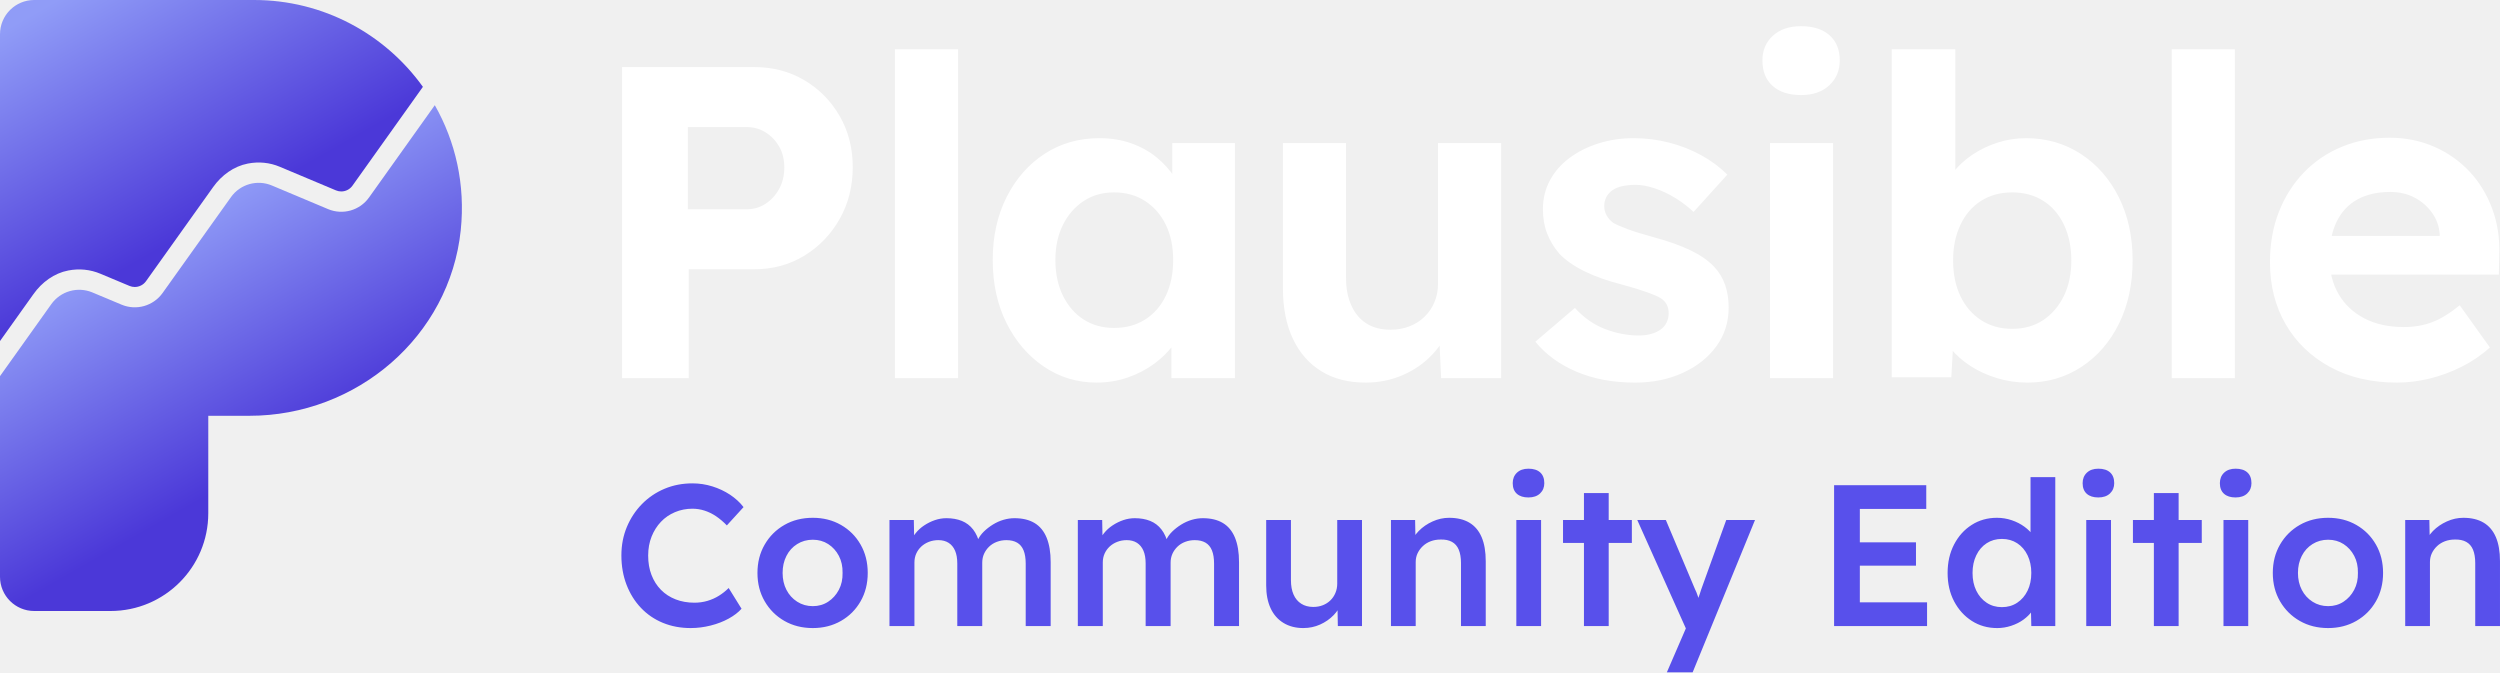
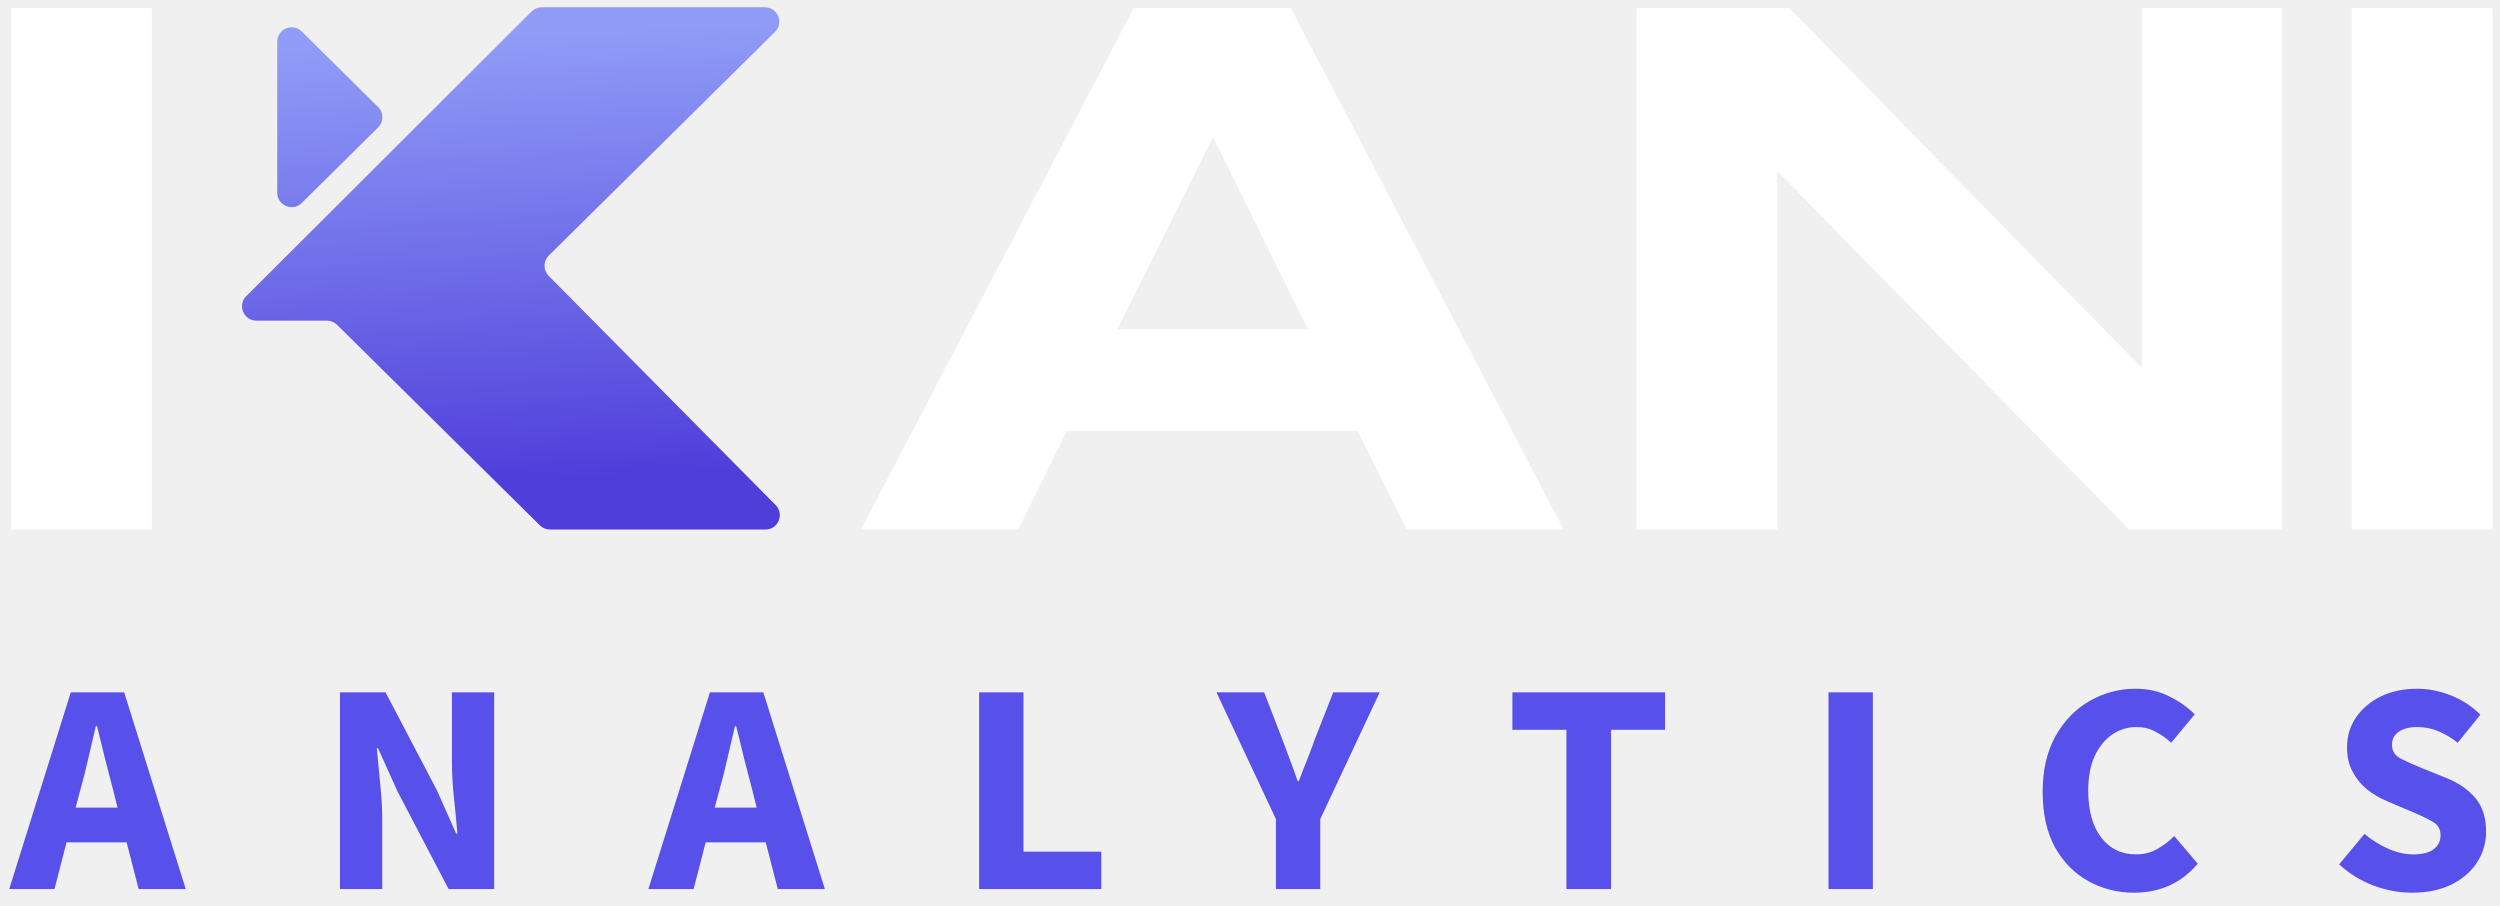
- <svg xmlns="http://www.w3.org/2000/svg" xmlns:xlink="http://www.w3.org/1999/xlink" id="Layer_2" viewBox="0 0 245.499 66.024">
+ <svg xmlns="http://www.w3.org/2000/svg" width="174" height="63" viewBox="0 0 174 63" fill="none">
+   <g clip-path="url(#clip0_66_4)">
+     <path d="M5.598 54.95L5.262 56.21H8.181L7.866 54.95C7.684 54.264 7.495 53.536 7.299 52.766C7.117 51.996 6.935 51.254 6.753 50.54H6.669C6.501 51.268 6.326 52.017 6.144 52.787C5.976 53.543 5.794 54.264 5.598 54.95ZM0.642 61.88L4.926 48.188H8.643L12.927 61.88H9.651L8.811 58.625H4.632L3.792 61.88H0.642ZM23.663 61.88V48.188H26.834L30.404 54.992L31.748 58.016H31.832C31.776 57.288 31.699 56.476 31.601 55.58C31.503 54.684 31.454 53.83 31.454 53.018V48.188H34.394V61.88H31.223L27.653 55.055L26.309 52.073H26.225C26.295 52.829 26.372 53.641 26.456 54.509C26.554 55.377 26.603 56.217 26.603 57.029V61.88H23.663ZM50.081 54.95L49.745 56.21H52.664L52.349 54.95C52.167 54.264 51.978 53.536 51.782 52.766C51.6 51.996 51.419 51.254 51.236 50.54H51.153C50.984 51.268 50.809 52.017 50.627 52.787C50.459 53.543 50.278 54.264 50.081 54.95ZM45.126 61.88L49.41 48.188H53.127L57.41 61.88H54.135L53.294 58.625H49.115L48.276 61.88H45.126ZM68.147 61.88V48.188H71.234V59.276H76.652V61.88H68.147ZM88.803 61.88V57.008L84.666 48.188H87.984L89.202 51.338C89.398 51.856 89.587 52.36 89.769 52.85C89.951 53.326 90.133 53.83 90.315 54.362H90.399C90.595 53.83 90.791 53.326 90.987 52.85C91.183 52.36 91.372 51.856 91.554 51.338L92.793 48.188H96.027L91.89 57.008V61.88H88.803ZM109.022 61.88V50.792H105.263V48.188H115.889V50.792H112.13V61.88H109.022ZM127.264 61.88V48.188H130.351V61.88H127.264ZM148.532 62.132C147.384 62.132 146.327 61.866 145.361 61.334C144.395 60.802 143.618 60.018 143.03 58.982C142.456 57.932 142.169 56.644 142.169 55.118C142.169 53.606 142.463 52.318 143.051 51.254C143.653 50.176 144.444 49.357 145.424 48.797C146.418 48.223 147.489 47.936 148.637 47.936C149.519 47.936 150.31 48.118 151.01 48.482C151.71 48.832 152.291 49.245 152.753 49.721L151.115 51.695C150.765 51.373 150.394 51.114 150.002 50.918C149.624 50.708 149.19 50.603 148.7 50.603C148.084 50.603 147.517 50.778 146.999 51.128C146.495 51.478 146.089 51.982 145.781 52.64C145.487 53.298 145.34 54.089 145.34 55.013C145.34 56.413 145.641 57.505 146.243 58.289C146.845 59.073 147.65 59.465 148.658 59.465C149.218 59.465 149.715 59.339 150.149 59.087C150.597 58.835 150.989 58.534 151.325 58.184L152.963 60.116C151.815 61.46 150.338 62.132 148.532 62.132ZM167.867 62.132C166.971 62.132 166.075 61.964 165.179 61.628C164.297 61.292 163.506 60.802 162.806 60.158L164.57 58.037C165.06 58.457 165.606 58.8 166.208 59.066C166.81 59.332 167.391 59.465 167.951 59.465C168.595 59.465 169.071 59.346 169.379 59.108C169.701 58.87 169.862 58.548 169.862 58.142C169.862 57.708 169.68 57.393 169.316 57.197C168.966 56.987 168.49 56.756 167.888 56.504L166.103 55.748C165.641 55.552 165.2 55.293 164.78 54.971C164.36 54.635 164.017 54.222 163.751 53.732C163.485 53.242 163.352 52.668 163.352 52.01C163.352 51.254 163.555 50.568 163.961 49.952C164.381 49.336 164.955 48.846 165.683 48.482C166.425 48.118 167.272 47.936 168.224 47.936C169.008 47.936 169.792 48.09 170.576 48.398C171.36 48.706 172.046 49.154 172.634 49.742L171.059 51.695C170.611 51.345 170.163 51.079 169.715 50.897C169.267 50.701 168.77 50.603 168.224 50.603C167.692 50.603 167.265 50.715 166.943 50.939C166.635 51.149 166.481 51.45 166.481 51.842C166.481 52.262 166.677 52.577 167.069 52.787C167.475 52.997 167.972 53.221 168.56 53.459L170.324 54.173C171.15 54.509 171.808 54.971 172.298 55.559C172.788 56.147 173.033 56.924 173.033 57.89C173.033 58.646 172.83 59.346 172.424 59.99C172.018 60.634 171.43 61.152 170.66 61.544C169.89 61.936 168.959 62.132 167.867 62.132Z" fill="#5850EB" />
+     <path d="M37.705 0.507H53.238C54.132 0.507 54.577 1.59 53.941 2.218L38.196 17.787C37.803 18.175 37.8 18.809 38.189 19.202L53.985 35.153C54.61 35.785 54.163 36.857 53.274 36.857H38.282C38.019 36.857 37.767 36.753 37.579 36.568L23.459 22.606C23.272 22.421 23.019 22.317 22.756 22.317H17.846C16.954 22.317 16.509 21.238 17.14 20.609L36.998 0.799C37.186 0.612 37.44 0.507 37.705 0.507Z" fill="url(#paint0_linear_66_4)" />
+     <path d="M19.297 13.417V2.902C19.297 2.014 20.369 1.567 21 2.191L26.317 7.449C26.713 7.84 26.713 8.479 26.317 8.871L21 14.128C20.369 14.753 19.297 14.305 19.297 13.417Z" fill="url(#paint1_linear_66_4)" />
+     <path d="M163.675 36.857V0.567H173.474V36.857H163.675Z" fill="white" />
+     <path d="M148.191 36.857L123.707 11.924V36.857H113.908V0.567H124.552L149.063 25.605V0.567H158.809V36.857H148.191Z" fill="white" />
+     <path d="M94.489 29.99H74.258L70.85 36.857H59.916L78.906 0.567H89.841L108.831 36.857H97.896L94.489 29.99ZM77.77 22.911H91.029L84.426 9.547L77.77 22.911Z" fill="white" />
+     <path d="M0.767 36.857V0.567H10.566V36.857H0.767Z" fill="white" />
+   </g>
  <defs>
-     <style>.cls-1{fill:url(#New_Gradient_Swatch_1);}.cls-1,.cls-2,.cls-3,.cls-4{stroke-width:0px;}.cls-2{fill:url(#New_Gradient_Swatch_1-2);}.cls-3{fill:#5850eb;}.cls-4{fill:#fff;}</style>
-     <linearGradient id="New_Gradient_Swatch_1" x1="14.841" y1="22.544" x2="27.473" y2="44.649" gradientUnits="userSpaceOnUse">
-       <stop offset="0" stop-color="#909cf7" />
-       <stop offset="1" stop-color="#4b38d8" />
+     <linearGradient id="paint0_linear_66_4" x1="35.55" y1="2.459" x2="37.423" y2="33.575" gradientUnits="userSpaceOnUse">
+       <stop stop-color="#909CF7" />
+       <stop offset="1" stop-color="#4F3EDA" />
    </linearGradient>
-     <linearGradient id="New_Gradient_Swatch_1-2" x1="7.984" y1="-1.358" x2="21.001" y2="21.422" xlink:href="#New_Gradient_Swatch_1" />
+     <linearGradient id="paint1_linear_66_4" x1="35.55" y1="2.459" x2="37.423" y2="33.575" gradientUnits="userSpaceOnUse">
+       <stop stop-color="#909CF7" />
+       <stop offset="1" stop-color="#4F3EDA" />
+     </linearGradient>
+     <clipPath id="clip0_66_4">
+       <rect width="174.002" height="63" fill="white" />
+     </clipPath>
  </defs>
-   <g id="Plausible_-_Branding">
-     <g id="CE_Gradient_Logo_-_Color_Gradient_on_Black">
-       <g id="Symbol_-_Purple_Gradient">
-         <path class="cls-1" d="M45.246,22.603c-1.091,10.456-10.233,18.227-20.745,18.227h-4.048v9.57c0,5.302-4.298,9.6-9.6,9.6H3.36c-1.856,0-3.36-1.504-3.36-3.36v-19.703l5.038-7.069c.912-1.279,2.588-1.757,4.037-1.15l2.866,1.2c1.444.605,3.115.129,4.025-1.146l6.717-9.417c.907-1.272,2.574-1.745,4.014-1.14l5.52,2.32c1.443.607,3.114.132,4.022-1.143l6.459-9.063c2.025,3.56,3.015,7.789,2.547,12.271Z" />
-         <path class="cls-2" d="M3.292,28.873c.823-1.155,2.021-2.043,3.414-2.311,1.086-.209,2.157-.099,3.147.316l2.865,1.2c.165.069.339.104.516.104.437,0,.849-.212,1.103-.568l6.594-9.245c.823-1.154,2.02-2.041,3.412-2.308,1.082-.208,2.146-.099,3.128.314l5.52,2.32c.167.07.342.106.521.106.435,0,.846-.211,1.098-.565l6.919-9.708C37.827,3.364,31.78,0,24.945,0H3.36C1.504,0,0,1.504 0,3.36v30.132l3.292-4.619Z" />
-       </g>
-       <path id="Tagline_-_Purple" class="cls-3" d="M67.839,61.676c-1.001,0-1.916-.171-2.747-.514-.83-.342-1.548-.833-2.154-1.473-.607-.638-1.078-1.396-1.414-2.272-.335-.876-.504-1.834-.504-2.875,0-1.002.177-1.93.534-2.787.356-.856.85-1.608,1.482-2.253.633-.645,1.371-1.146,2.214-1.502.842-.355,1.759-.534,2.747-.534.672,0,1.324.099,1.956.297s1.212.471,1.74.819c.526.35.968.755,1.323,1.216l-1.64,1.798c-.342-.355-.695-.655-1.056-.899-.363-.243-.739-.428-1.127-.553-.389-.126-.788-.189-1.196-.189-.607,0-1.176.113-1.709.336-.534.224-.994.541-1.383.949s-.695.892-.919,1.453-.336,1.182-.336,1.867c0,.699.108,1.332.326,1.897.218.568.527,1.055.929,1.463.402.409.882.721,1.443.939s1.176.326,1.848.326c.434,0,.856-.059,1.265-.177.408-.12.787-.287,1.135-.505.35-.217.668-.471.959-.76l1.264,2.035c-.316.355-.738.678-1.264.968-.527.29-1.117.517-1.769.682-.652.164-1.302.247-1.947.247ZM79.816,61.676c-1.041,0-1.97-.234-2.787-.701-.817-.468-1.461-1.11-1.936-1.927s-.711-1.746-.711-2.787c0-1.04.237-1.969.711-2.786s1.119-1.459,1.936-1.927c.817-.467,1.746-.701,2.787-.701,1.027,0,1.95.234,2.767.701.816.468,1.459,1.11,1.926,1.927.468.817.702,1.746.702,2.786,0,1.041-.234,1.97-.702,2.787-.467.817-1.11,1.459-1.926,1.927-.817.467-1.74.701-2.767.701ZM79.816,59.523c.566,0,1.07-.145,1.512-.436.441-.29.791-.677,1.047-1.166.257-.487.379-1.04.365-1.66.014-.632-.108-1.192-.365-1.679s-.607-.872-1.047-1.156c-.442-.283-.945-.425-1.512-.425s-1.078.142-1.532.425-.807.671-1.057,1.166c-.251.493-.375,1.051-.375,1.669,0,.621.125,1.173.375,1.66.251.488.603.876,1.057,1.166.454.291.966.436,1.532.436ZM87.345,61.479v-10.414h2.392l.039,2.095-.395.157c.118-.342.296-.662.534-.958.237-.297.52-.554.85-.77.329-.218.678-.389,1.047-.515.369-.125.744-.188,1.127-.188.566,0,1.07.089,1.512.267.441.179.809.458,1.106.84.296.383.516.87.662,1.463l-.375-.079.157-.316c.145-.316.349-.603.613-.86.263-.257.559-.487.889-.691s.675-.359,1.037-.465.721-.159,1.078-.159c.791,0,1.449.159,1.976.475.526.316.921.797,1.186,1.443.263.646.395,1.443.395,2.392v6.284h-2.451v-6.127c0-.526-.069-.962-.208-1.304s-.349-.595-.632-.76-.636-.247-1.057-.247c-.33,0-.642.055-.939.167-.296.112-.55.271-.76.475-.211.204-.375.438-.495.701-.118.264-.177.554-.177.87v6.225h-2.451v-6.146c0-.501-.072-.919-.217-1.255s-.356-.593-.633-.772c-.276-.177-.612-.266-1.007-.266-.33,0-.639.055-.929.167s-.54.267-.752.465c-.21.198-.375.428-.493.691-.118.264-.177.554-.177.87v6.245h-2.451ZM105.842,61.479v-10.414h2.392l.039,2.095-.395.157c.118-.342.296-.662.534-.958.237-.297.52-.554.85-.77.329-.218.678-.389,1.047-.515.369-.125.744-.188,1.127-.188.566,0,1.07.089,1.512.267.441.179.809.458,1.106.84.296.383.516.87.662,1.463l-.375-.079.157-.316c.145-.316.349-.603.613-.86.263-.257.559-.487.889-.691s.675-.359,1.037-.465.721-.159,1.078-.159c.791,0,1.449.159,1.976.475.526.316.921.797,1.186,1.443.263.646.395,1.443.395,2.392v6.284h-2.451v-6.127c0-.526-.069-.962-.208-1.304s-.349-.595-.632-.76-.636-.247-1.057-.247c-.33,0-.642.055-.939.167-.296.112-.55.271-.76.475-.211.204-.375.438-.495.701-.118.264-.177.554-.177.87v6.225h-2.451v-6.146c0-.501-.072-.919-.217-1.255s-.356-.593-.633-.772c-.276-.177-.612-.266-1.007-.266-.33,0-.639.055-.929.167s-.54.267-.752.465c-.21.198-.375.428-.493.691-.118.264-.177.554-.177.87v6.245h-2.451ZM127.994,61.676c-.75,0-1.402-.167-1.956-.504s-.976-.817-1.265-1.443-.434-1.373-.434-2.243v-6.422h2.431v5.909c0,.553.086,1.025.257,1.412.171.389.422.689.752.899.329.211.724.317,1.186.317.342,0,.655-.057.938-.169s.53-.269.741-.475c.21-.204.375-.447.493-.73.12-.283.179-.59.179-.919v-6.245h2.431v10.414h-2.372l-.04-2.174.436-.237c-.159.501-.425.945-.801,1.333-.375.389-.821.699-1.334.929s-1.06.346-1.64.346ZM136.591,61.479v-10.414h2.372l.04,2.134-.454.238c.131-.475.388-.906.77-1.295.381-.388.836-.701,1.363-.938.527-.238,1.067-.356,1.62-.356.791,0,1.453.159,1.986.475s.935.791,1.206,1.422c.269.632.405,1.422.405,2.372v6.363h-2.431v-6.186c0-.526-.073-.964-.218-1.314-.145-.349-.369-.605-.672-.77s-.672-.24-1.106-.228c-.356,0-.682.057-.978.169-.297.112-.554.271-.77.475-.218.204-.389.438-.515.701-.125.263-.188.554-.188.87v6.284h-2.431ZM150.089,48.85c-.487,0-.866-.121-1.137-.365-.269-.244-.404-.589-.404-1.037,0-.422.137-.764.414-1.028.277-.263.652-.395,1.127-.395.501,0,.886.122,1.156.366.271.244.405.595.405,1.057,0,.408-.138.744-.414,1.007-.277.264-.66.395-1.147.395ZM148.903,61.479v-10.414h2.431v10.414h-2.431ZM153.488,53.317v-2.252h6.76v2.252h-6.76ZM155.543,61.479v-13.063h2.431v13.063h-2.431ZM163.684,66.024l2.214-5.118.019,1.62-5.138-11.461h2.807l2.865,6.798c.092.171.185.399.277.682s.171.563.237.84l-.493.157c.092-.249.19-.516.296-.799s.204-.577.297-.88l2.45-6.798h2.826l-6.125,14.96h-2.53ZM180.107,61.479v-13.833h9.051v2.331h-6.522v9.17h6.601v2.331h-9.13ZM181.292,55.55v-2.292h6.857v2.292h-6.857ZM196.115,61.676c-.923,0-1.75-.234-2.481-.701-.731-.468-1.31-1.106-1.738-1.917s-.642-1.742-.642-2.797c0-1.04.21-1.969.632-2.786s.998-1.459,1.73-1.927c.73-.467,1.557-.701,2.48-.701.5,0,.984.079,1.453.237.467.159.885.373,1.255.643.368.269.662.569.879.899.218.33.34.672.366,1.027l-.652.079v-6.877h2.431v14.624h-2.353l-.059-2.451.475.04c-.014.329-.128.646-.346.948-.217.303-.497.58-.84.831s-.741.451-1.196.602c-.454.152-.919.228-1.392.228ZM196.588,59.621c.566,0,1.067-.145,1.502-.434.436-.29.774-.685,1.018-1.186.243-.501.365-1.08.365-1.74,0-.645-.122-1.221-.365-1.728-.244-.507-.583-.903-1.018-1.186-.434-.283-.935-.425-1.502-.425s-1.066.142-1.502.425c-.434.283-.774.678-1.017,1.186-.244.507-.366,1.084-.366,1.728,0,.66.122,1.239.366,1.74.243.501.583.896,1.017,1.186.436.29.935.434,1.502.434ZM206.054,48.85c-.487,0-.866-.121-1.137-.365-.269-.244-.404-.589-.404-1.037,0-.422.137-.764.414-1.028.277-.263.652-.395,1.127-.395.501,0,.886.122,1.156.366.271.244.405.595.405,1.057,0,.408-.138.744-.414,1.007-.277.264-.66.395-1.147.395ZM204.869,61.479v-10.414h2.431v10.414h-2.431ZM209.453,53.317v-2.252h6.76v2.252h-6.76ZM211.509,61.479v-13.063h2.431v13.063h-2.431ZM219.531,48.85c-.487,0-.866-.121-1.137-.365-.269-.244-.404-.589-.404-1.037,0-.422.137-.764.414-1.028.277-.263.652-.395,1.127-.395.501,0,.886.122,1.156.366.271.244.405.595.405,1.057,0,.408-.138.744-.414,1.007-.277.264-.66.395-1.147.395ZM218.345,61.479v-10.414h2.431v10.414h-2.431ZM228.622,61.676c-1.041,0-1.97-.234-2.787-.701-.817-.468-1.461-1.11-1.936-1.927s-.711-1.746-.711-2.787c0-1.04.237-1.969.711-2.786s1.119-1.459,1.936-1.927c.817-.467,1.746-.701,2.787-.701,1.027,0,1.95.234,2.767.701.816.468,1.459,1.11,1.926,1.927.468.817.702,1.746.702,2.786,0,1.041-.234,1.97-.702,2.787-.467.817-1.11,1.459-1.926,1.927-.817.467-1.74.701-2.767.701ZM228.622,59.523c.566,0,1.07-.145,1.512-.436.441-.29.791-.677,1.047-1.166.257-.487.379-1.04.365-1.66.014-.632-.108-1.192-.365-1.679s-.607-.872-1.047-1.156c-.442-.283-.945-.425-1.512-.425s-1.078.142-1.532.425-.807.671-1.057,1.166c-.251.493-.375,1.051-.375,1.669,0,.621.125,1.173.375,1.66.251.488.603.876,1.057,1.166.454.291.966.436,1.532.436ZM236.19,61.479v-10.414h2.372l.04,2.134-.454.238c.131-.475.388-.906.77-1.295.381-.388.836-.701,1.363-.938.527-.238,1.067-.356,1.62-.356.791,0,1.453.159,1.986.475s.935.791,1.206,1.422c.269.632.405,1.422.405,2.372v6.363h-2.431v-6.186c0-.526-.073-.964-.218-1.314-.145-.349-.369-.605-.672-.77s-.672-.24-1.106-.228c-.356,0-.682.057-.978.169-.297.112-.554.271-.77.475-.218.204-.389.438-.515.701-.125.263-.188.554-.188.87v6.284h-2.431Z" />
-       <path id="Wordmark_-_White" class="cls-4" d="M61.088,37.135V6.586h12.962c1.833,0,3.476.429,4.931,1.287,1.454.859,2.611,2.03,3.47,3.513.858,1.485,1.288,3.157,1.288,5.019,0,1.892-.43,3.594-1.288,5.106-.859,1.514-2.016,2.713-3.47,3.6-1.454.888-3.098,1.332-4.931,1.332h-6.415v10.692h-6.547ZM67.548,20.551h5.761c.698,0,1.323-.182,1.876-.546.553-.363.996-.85,1.332-1.462.333-.611.502-1.309.502-2.094,0-.786-.169-1.469-.502-2.051-.335-.582-.779-1.048-1.332-1.397-.553-.348-1.178-.524-1.876-.524h-5.761v8.074ZM87.884,37.135V4.841h6.197v32.294h-6.197ZM107.698,37.571c-1.921,0-3.652-.524-5.193-1.572-1.543-1.047-2.765-2.472-3.667-4.276s-1.352-3.869-1.352-6.197c0-2.327.458-4.392,1.375-6.197.916-1.804,2.16-3.214,3.731-4.233,1.571-1.018,3.36-1.528,5.367-1.528,1.135,0,2.175.168,3.121.502.945.335,1.775.793,2.487,1.375.713.583,1.316,1.251,1.811,2.007.494.758.844,1.572,1.047,2.444l-1.309-.218v-5.63h6.154v23.086h-6.241v-5.543l1.396-.131c-.233.815-.611,1.587-1.134,2.313-.524.728-1.172,1.375-1.942,1.942-.771.567-1.636,1.018-2.596,1.352-.961.334-1.979.502-3.055.502ZM109.4,32.203c1.163,0,2.182-.275,3.055-.829.873-.553,1.549-1.331,2.03-2.335.479-1.004.72-2.175.72-3.513,0-1.309-.241-2.458-.72-3.447-.481-.989-1.157-1.767-2.03-2.335s-1.892-.851-3.055-.851c-1.134,0-2.132.284-2.989.851s-1.535,1.346-2.03,2.335-.742,2.138-.742,3.447c0,1.338.247,2.509.742,3.513.494,1.004,1.172,1.782,2.03,2.335.858.554,1.855.829,2.989.829ZM134.099,37.571c-1.688,0-3.135-.371-4.342-1.113-1.208-.742-2.139-1.804-2.794-3.186-.654-1.381-.981-3.048-.981-4.996v-14.227h6.197v13.223c0,1.047.174,1.956.524,2.727.349.772.844,1.361,1.483,1.767.64.408,1.425.612,2.357.612.669,0,1.287-.11,1.854-.328s1.062-.53,1.483-.937.749-.888.983-1.44c.232-.553.349-1.149.349-1.79v-13.834h6.197v23.086h-5.892l-.218-4.757,1.134-.524c-.348,1.076-.931,2.051-1.746,2.924s-1.789,1.557-2.924,2.051c-1.134.494-2.356.742-3.666.742ZM160.547,37.571c-2.153,0-4.067-.357-5.739-1.07-1.673-.713-3.019-1.694-4.037-2.945l3.884-3.316c.873.96,1.862,1.651,2.968,2.073,1.105.422,2.21.633,3.316.633.436,0,.836-.051,1.201-.153.363-.102.676-.247.937-.436.262-.189.459-.421.59-.699.13-.276.196-.574.196-.894,0-.64-.253-1.148-.786-1.485-.286-.181-.742-.371-1.352-.589s-1.396-.458-2.356-.72c-1.485-.377-2.743-.821-3.775-1.331-1.033-.508-1.854-1.084-2.466-1.723-.524-.612-.923-1.273-1.2-1.987-.277-.712-.415-1.505-.415-2.378,0-1.047.232-2.001.699-2.858.464-.858,1.113-1.593,1.941-2.204.83-.612,1.782-1.084,2.858-1.419,1.076-.334,2.211-.502,3.404-.502,1.192,0,2.356.146,3.492.436,1.134.291,2.189.706,3.164,1.244.975.539,1.825,1.172,2.553,1.898l-3.316,3.666c-.524-.493-1.114-.945-1.767-1.352-.655-.407-1.332-.727-2.03-.96-.699-.233-1.324-.349-1.877-.349-.496,0-.938.044-1.331.131-.393.087-.72.226-.983.414-.261.19-.458.415-.589.677-.131.261-.196.553-.196.873s.08.626.24.916c.159.291.385.539.676.742.32.175.792.378,1.419.612.625.233,1.476.494,2.553.786,1.396.378,2.581.8,3.556,1.265.975.465,1.752,1.004,2.335,1.615.494.524.858,1.12,1.091,1.789.232.67.349,1.413.349,2.226,0,1.425-.4,2.692-1.201,3.797-.8,1.106-1.898,1.979-3.295,2.619s-2.967.96-4.713.96ZM176.867,9.335c-1.193,0-2.124-.298-2.793-.894-.67-.596-1.004-1.433-1.004-2.509,0-.989.342-1.796,1.026-2.423.684-.625,1.608-.937,2.771-.937,1.193,0,2.124.298,2.794.894.669.597,1.003,1.418,1.003,2.466,0,.989-.342,1.804-1.026,2.443-.684.641-1.607.96-2.771.96ZM173.813,37.135V14.049h6.196v23.086h-6.196ZM199.081,37.571c-1.019,0-2.008-.146-2.968-.436s-1.833-.691-2.619-1.2c-.786-.51-1.439-1.091-1.964-1.746-.524-.655-.858-1.332-1.003-2.03l1.396-.524-.305,5.411h-5.849V4.841h6.241v14.62l-1.222-.481c.175-.698.508-1.374,1.004-2.028.494-.655,1.119-1.236,1.877-1.746.756-.51,1.585-.909,2.487-1.201.901-.29,1.833-.436,2.793-.436,2.007,0,3.803.517,5.39,1.549,1.586,1.033,2.829,2.452,3.731,4.256.901,1.804,1.352,3.87,1.352,6.197s-.444,4.393-1.331,6.196c-.888,1.805-2.117,3.223-3.687,4.256-1.572,1.033-3.346,1.549-5.324,1.549ZM197.597,32.291c1.164,0,2.175-.284,3.034-.851.858-.568,1.534-1.353,2.03-2.356.494-1.004.742-2.175.742-3.513,0-1.309-.24-2.472-.72-3.492-.481-1.018-1.157-1.804-2.03-2.356s-1.891-.83-3.055-.83c-1.163,0-2.181.277-3.054.83s-1.55,1.338-2.03,2.356c-.481,1.019-.72,2.182-.72,3.492,0,1.338.24,2.509.72,3.513.479,1.003,1.157,1.789,2.03,2.356s1.891.851,3.054.851ZM213.263,37.135V4.841h6.197v32.294h-6.197ZM235.39,37.571c-2.503,0-4.691-.508-6.567-1.528-1.877-1.018-3.332-2.414-4.364-4.189-1.033-1.775-1.549-3.812-1.549-6.11,0-1.804.29-3.447.872-4.932.583-1.483,1.397-2.77,2.444-3.861,1.047-1.091,2.291-1.935,3.731-2.532,1.44-.597,3.003-.894,4.691-.894,1.572,0,3.026.291,4.364.873s2.494,1.389,3.47,2.422c.974,1.033,1.723,2.255,2.247,3.666.525,1.411.757,2.931.699,4.56l-.044,1.921h-18.548l-1.003-3.797h14.444l-.698.786v-.961c-.059-.785-.313-1.49-.764-2.117-.451-.625-1.026-1.119-1.723-1.483-.699-.363-1.485-.545-2.357-.545-1.28,0-2.364.247-3.251.742-.888.494-1.564,1.221-2.03,2.182-.465.96-.698,2.124-.698,3.49,0,1.397.298,2.605.894,3.623.596,1.019,1.44,1.811,2.532,2.379,1.09.567,2.378.85,3.861.85,1.018,0,1.949-.159,2.794-.479.843-.32,1.746-.873,2.706-1.659l2.967,4.146c-.844.757-1.775,1.39-2.793,1.898-1.019.51-2.066.894-3.142,1.157-1.077.261-2.138.392-3.186.392Z" />
-     </g>
-   </g>
</svg>
